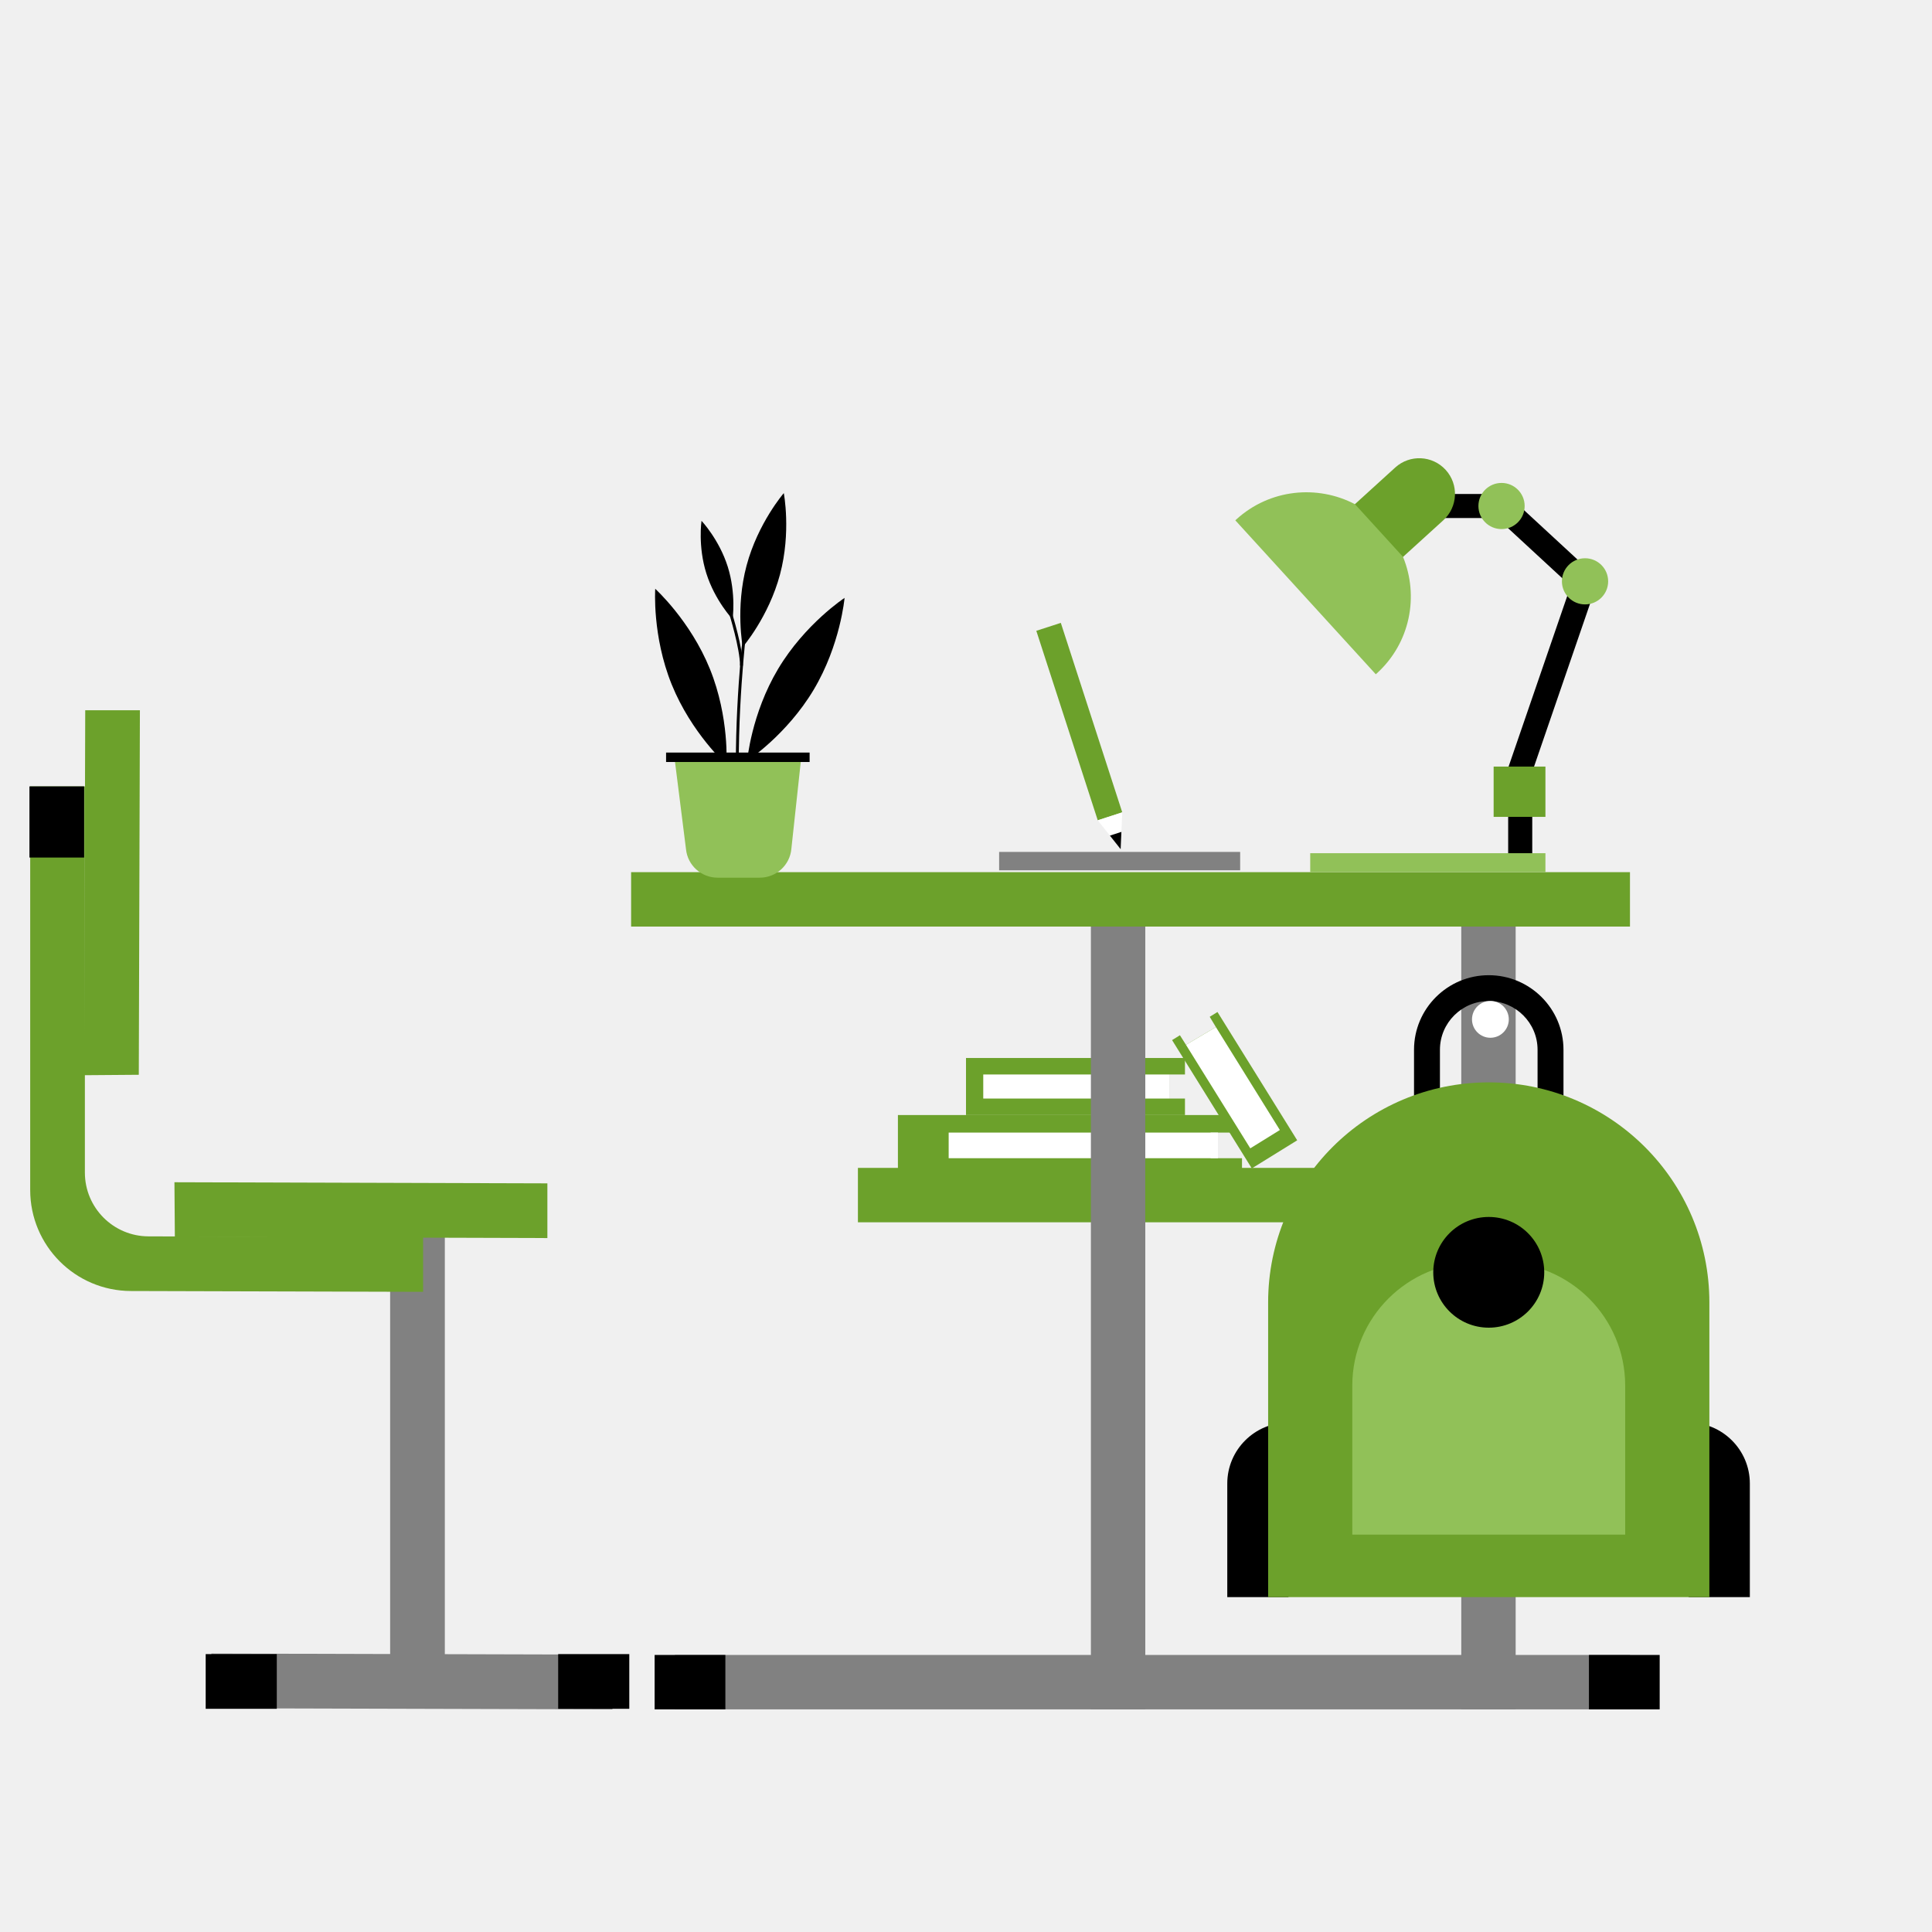
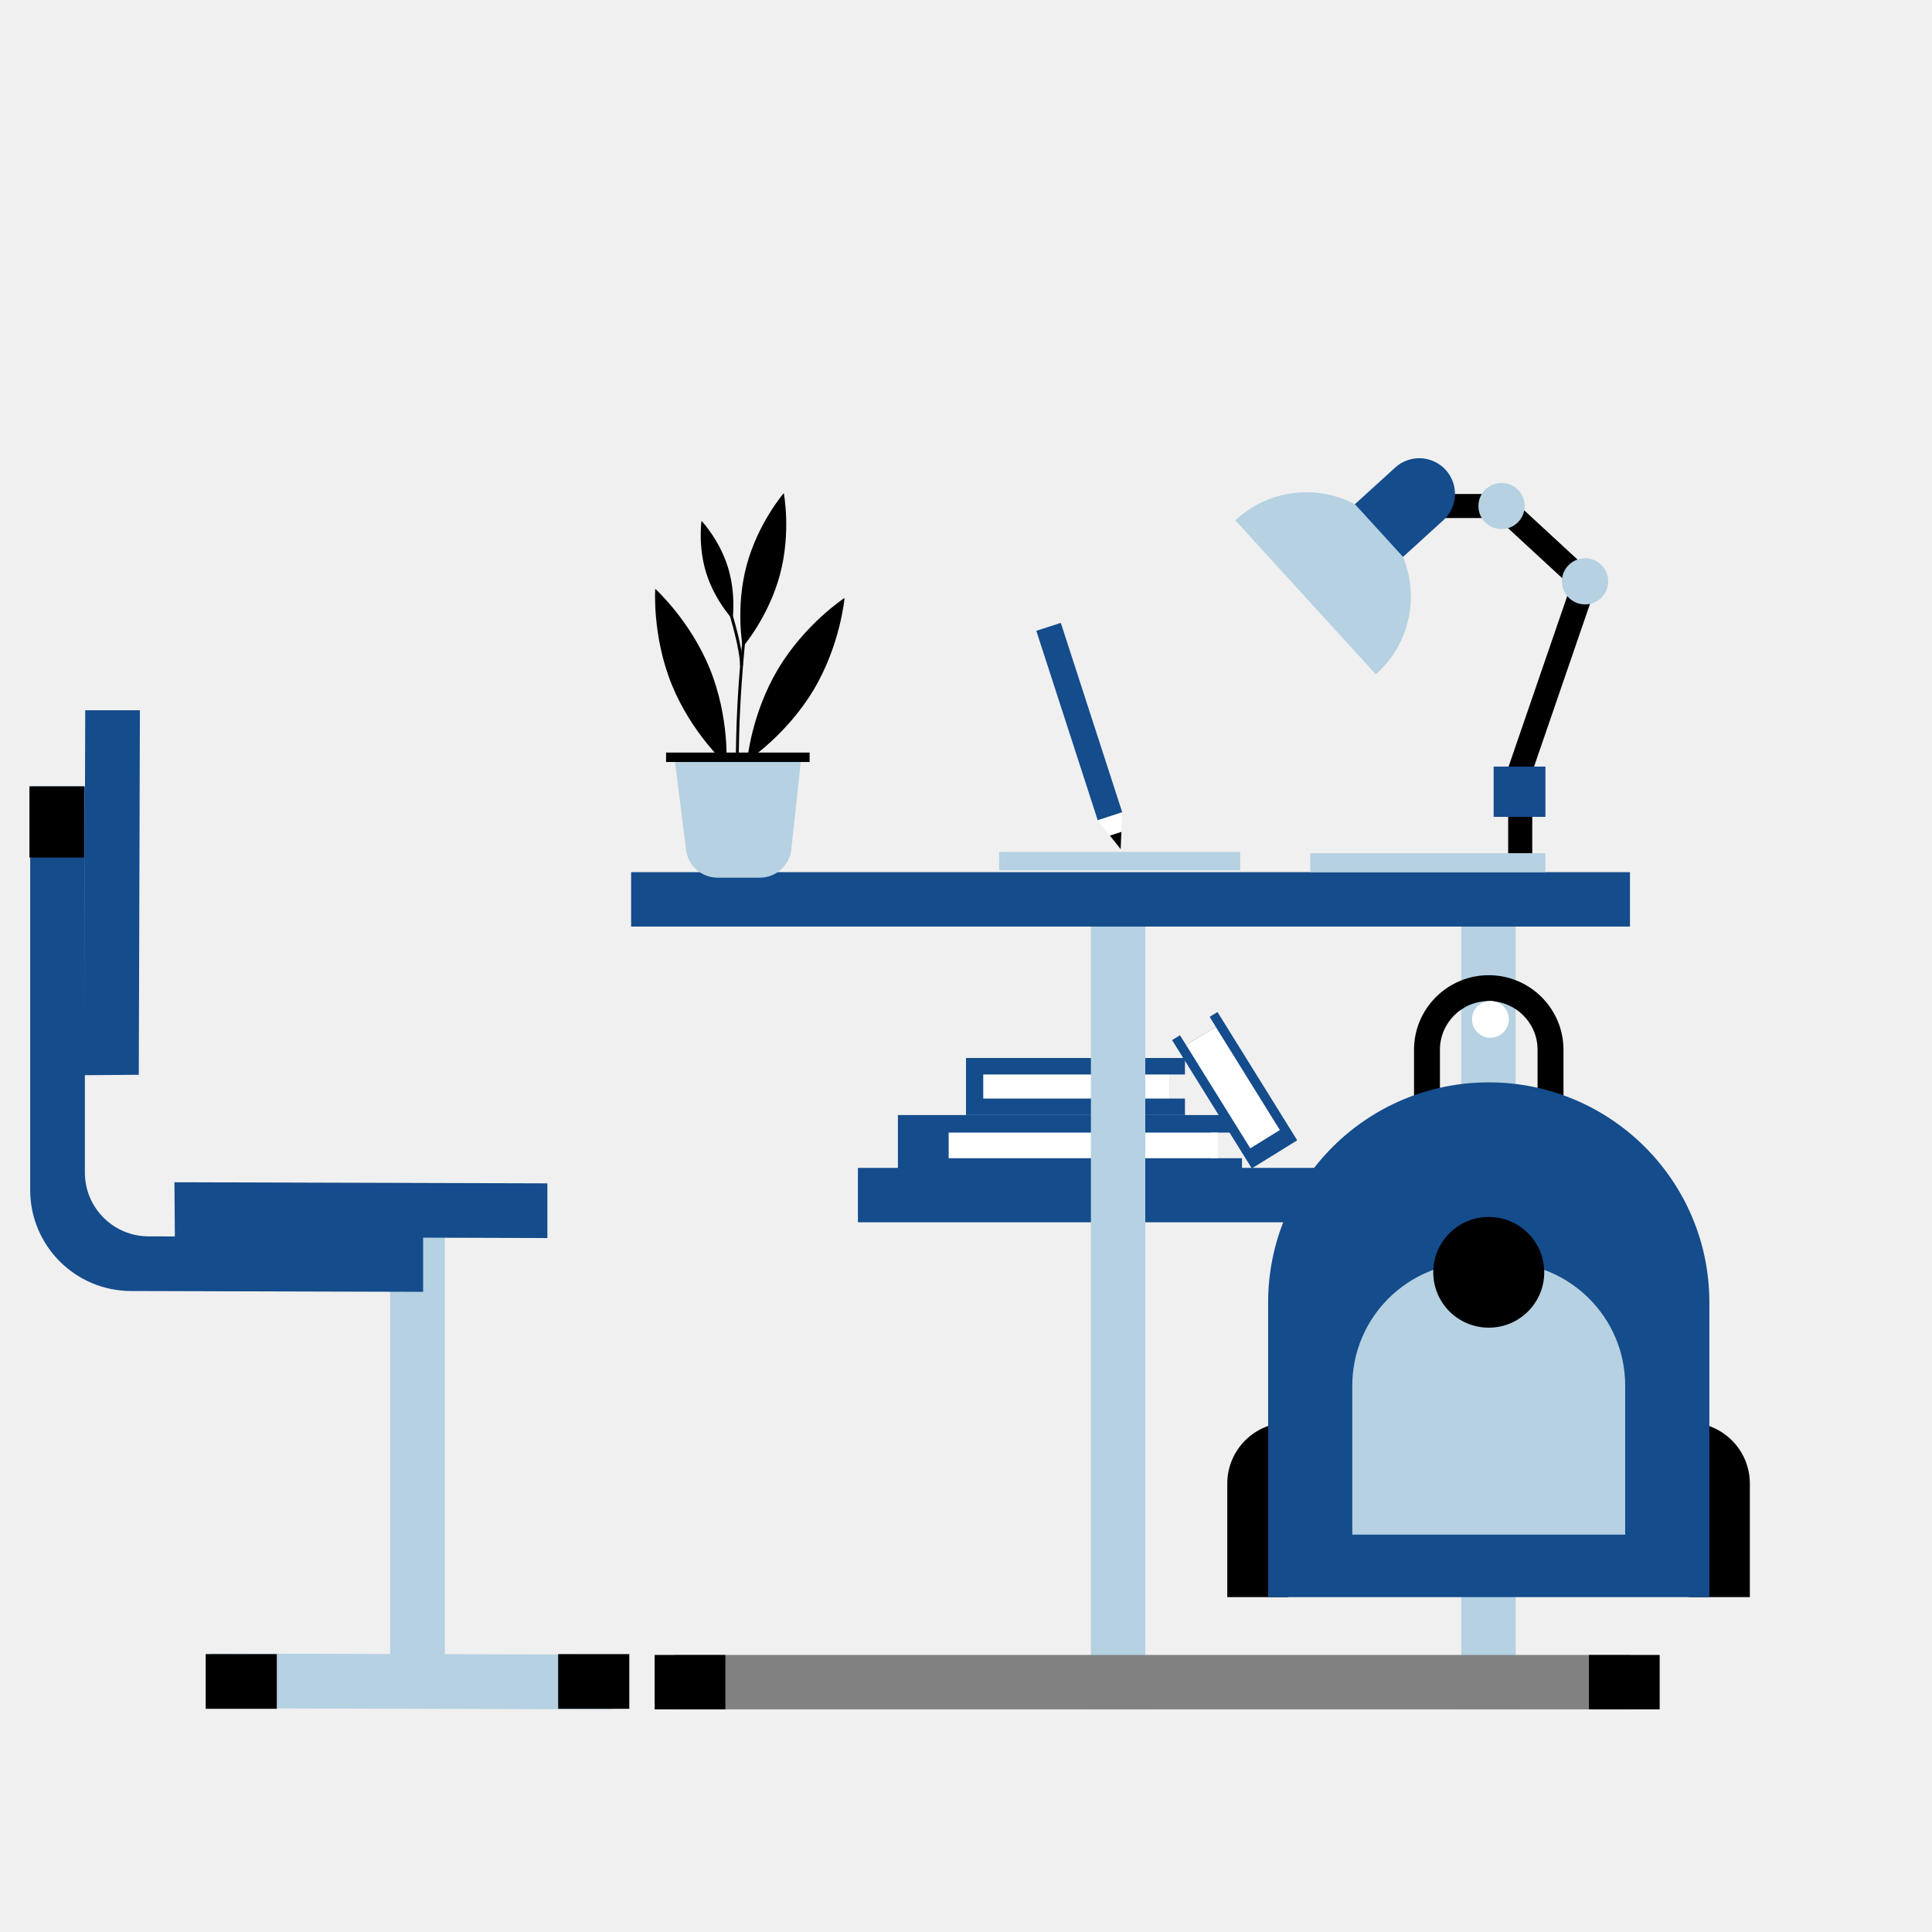
<svg xmlns="http://www.w3.org/2000/svg" width="572" height="572" viewBox="0 0 572 572" fill="none">
-   <path d="M325.007 242.861L332.262 240.509L314.072 184.409L306.817 186.761L325.007 242.861Z" fill="#6ca12b" />
+   <path d="M325.007 242.861L332.262 240.509L314.072 184.409L306.817 186.761L325.007 242.861Z" fill="#144c8c" />
  <path d="M325.006 242.861L332.261 240.508L331.789 251.415L325.006 242.861Z" fill="white" />
  <path d="M331.788 251.415L332.01 246.291L328.602 247.396L331.788 251.415Z" fill="black" />
-   <path d="M358.431 342.908V335.321H367.714V330.126H265.844V348.103H367.714V342.908H358.431Z" fill="#6ca12b" />
+   <path d="M358.431 342.908V335.321H367.714V330.126H265.844V348.103H367.714V342.908H358.431Z" fill="#144c8c" />
  <path d="M360.596 335.321H280.869V342.906H360.596V335.321Z" fill="white" />
-   <path d="M346.179 325.244V318.119H350.827V313.238H286V330.126H350.827V325.244H346.179Z" fill="#6ca12b" />
+   <path d="M346.179 325.244V318.119H350.827V313.238H286V330.126H350.827V325.244H346.179Z" fill="#144c8c" />
  <path d="M346.18 318.119H291.109V325.244H346.18V318.119Z" fill="white" />
-   <path d="M360.453 299.619L358.156 301.041L359.98 304.075L351.123 309.333L349.335 306.502L347.014 307.938L370.618 345.924L384.057 337.607L360.453 299.619Z" fill="#6ca12b" />
+   <path d="M360.453 299.619L358.156 301.041L359.98 304.075L351.123 309.333L349.335 306.502L347.014 307.938L370.618 345.924L384.057 337.607L360.453 299.619Z" fill="#144c8c" />
  <path d="M359.98 304.075L359.983 304.078L351.123 309.333L370.168 339.981L378.924 334.561L359.98 304.075Z" fill="white" />
-   <path d="M440.684 361.879L440.684 345.771L254.001 345.771L254.001 361.879L440.684 361.879Z" fill="#6ca12b" />
-   <path d="M448.735 266.271H432.631V506.084H448.735V266.271Z" fill="#818181" />
-   <path d="M339.08 266.271H322.977V506.084H339.08V266.271Z" fill="#818181" />
-   <path d="M482.58 274.325L482.58 258.217L186.851 258.217L186.851 274.325L482.58 274.325Z" fill="#6ca12b" />
+   <path d="M440.684 361.879L440.684 345.771L254.001 345.771L254.001 361.879L440.684 361.879Z" fill="#144c8c" />
+   <path d="M448.735 266.271H432.631V506.084H448.735V266.271Z" fill="#b5d1e2" />
+   <path d="M339.08 266.271H322.977V506.084H339.08V266.271Z" fill="#b5d1e2" />
+   <path d="M482.58 274.325L482.58 258.217L186.851 258.217L186.851 274.325L482.58 274.325Z" fill="#144c8c" />
  <path d="M482.582 506.084L482.582 489.977L199.81 489.977L199.81 506.084L482.582 506.084Z" fill="#818181" />
  <path d="M214.756 506.083L214.756 489.976L193.813 489.976L193.813 506.083L214.756 506.083Z" fill="black" />
  <path d="M491.375 506.084L491.375 489.976L470.432 489.976L470.432 506.084L491.375 506.084Z" fill="black" />
  <path d="M381.466 421.164V472.853H363.355V439.233C363.355 429.254 371.464 421.164 381.466 421.164Z" fill="black" />
  <path d="M499.957 421.164V472.853H518.068V439.233C518.068 429.254 509.96 421.164 499.957 421.164Z" fill="black" />
  <path d="M462.893 329.398H455.221V310.796C455.221 302.846 448.738 296.377 440.768 296.377C432.799 296.377 426.317 302.846 426.317 310.796V329.398H418.645V310.796C418.641 298.625 428.567 288.724 440.767 288.724C452.967 288.724 462.893 298.625 462.893 310.796V329.398Z" fill="black" />
-   <path d="M506.084 472.853H375.451V385.613C375.451 349.627 404.694 320.452 440.769 320.452C476.841 320.452 506.086 349.625 506.086 385.613V472.853H506.084Z" fill="#6ca12b" />
-   <path d="M444.587 373.741H436.948C416.747 373.741 400.369 390.078 400.369 410.232V454.344H481.164V410.232C481.165 390.078 464.788 373.741 444.587 373.741Z" fill="#91c158" />
+   <path d="M506.084 472.853H375.451V385.613C375.451 349.627 404.694 320.452 440.769 320.452C476.841 320.452 506.086 349.625 506.086 385.613V472.853H506.084Z" fill="#144c8c" />
+   <path d="M444.587 373.741H436.948C416.747 373.741 400.369 390.078 400.369 410.232V454.344H481.164V410.232C481.165 390.078 464.788 373.741 444.587 373.741Z" fill="#b5d1e2" />
  <path d="M440.769 393.079C449.843 393.079 457.198 385.742 457.198 376.69C457.198 367.638 449.843 360.3 440.769 360.3C431.695 360.3 424.34 367.638 424.34 376.69C424.34 385.742 431.695 393.079 440.769 393.079Z" fill="black" />
-   <path d="M131.698 358.449H115.51V499.767H131.698V358.449Z" fill="#818181" />
-   <path d="M25.13 232.827V347.152C25.13 357.565 33.552 366.015 43.96 366.045L125.269 366.275V382.47L38.755 382.226C22.274 382.181 8.939 368.8 8.939 352.313L8.941 232.827H25.13Z" fill="#6ca12b" />
-   <path d="M51.769 366.219L51.645 350.023L162.061 350.352V366.548L51.769 366.219Z" fill="#6ca12b" />
-   <path d="M41.092 318.206L24.904 318.331L25.233 210.278H41.421L41.092 318.206Z" fill="#6ca12b" />
-   <path d="M62.702 505.755L62.578 489.561L181.319 489.888V506.084L62.702 505.755Z" fill="#818181" />
+   <path d="M131.698 358.449H115.51V499.767H131.698V358.449Z" fill="#b5d1e2" />
+   <path d="M25.13 232.827V347.152C25.13 357.565 33.552 366.015 43.96 366.045L125.269 366.275V382.47L38.755 382.226C22.274 382.181 8.939 368.8 8.939 352.313L8.941 232.827H25.13Z" fill="#144c8c" />
+   <path d="M51.769 366.219L51.645 350.023L162.061 350.352V366.548L51.769 366.219Z" fill="#144c8c" />
+   <path d="M41.092 318.206L24.904 318.331L25.233 210.278H41.421L41.092 318.206Z" fill="#144c8c" />
+   <path d="M62.702 505.755L62.578 489.561L181.319 489.888V506.084L62.702 505.755Z" fill="#b5d1e2" />
  <path d="M186.311 505.919L186.311 489.724L165.259 489.724L165.259 505.919L186.311 505.919Z" fill="black" />
  <path d="M81.949 505.92L81.949 489.725L60.897 489.725L60.897 505.92L81.949 505.92Z" fill="black" />
  <path d="M24.905 232.827H8.717V253.889H24.905V232.827Z" fill="black" />
  <path d="M465.898 170.962L445.959 228.948L452.702 231.258L472.641 173.272L465.898 170.962Z" fill="black" />
  <path d="M447.557 147.664L442.715 152.888L465.214 173.668L470.056 168.444L447.557 147.664Z" fill="black" />
  <path d="M453.647 238.816H446.518V253.55H453.647V238.816Z" fill="black" />
  <path d="M443.909 146.254H422.443V153.37H443.909V146.254Z" fill="black" />
-   <path d="M457.55 252.603H387.912V258.219H457.55V252.603Z" fill="#91c158" />
-   <path d="M428.015 139.115C424.082 134.804 417.395 134.489 413.081 138.414L398.526 151.65L412.771 167.261L427.326 154.024C431.639 150.102 431.948 143.426 428.015 139.115Z" fill="#6ca12b" />
-   <path d="M415.384 164.865L401.158 149.276C389.991 143.435 375.916 144.791 366.065 153.75L365.734 154.051L407.329 199.633L407.66 199.331C417.512 190.373 420.172 176.509 415.384 164.865Z" fill="#91c158" />
-   <path d="M457.55 226.958H442.215V241.849H457.55V226.958Z" fill="#6ca12b" />
-   <path d="M444.555 156.645C448.335 156.645 451.4 153.586 451.4 149.812C451.4 146.039 448.335 142.979 444.555 142.979C440.774 142.979 437.709 146.039 437.709 149.812C437.709 153.586 440.774 156.645 444.555 156.645Z" fill="#91c158" />
-   <path d="M469.275 178.945C473.056 178.945 476.121 175.886 476.121 172.112C476.121 168.338 473.056 165.279 469.275 165.279C465.495 165.279 462.43 168.338 462.43 172.112C462.43 175.886 465.495 178.945 469.275 178.945Z" fill="#91c158" />
-   <path d="M367.17 252.225H295.807V257.672H367.17V252.225Z" fill="#818181" />
+   <path d="M457.55 252.603H387.912V258.219H457.55V252.603Z" fill="#b5d1e2" />
+   <path d="M428.015 139.115C424.082 134.804 417.395 134.489 413.081 138.414L398.526 151.65L412.771 167.261L427.326 154.024C431.639 150.102 431.948 143.426 428.015 139.115Z" fill="#144c8c" />
+   <path d="M415.384 164.865L401.158 149.276C389.991 143.435 375.916 144.791 366.065 153.75L365.734 154.051L407.329 199.633L407.66 199.331C417.512 190.373 420.172 176.509 415.384 164.865Z" fill="#b5d1e2" />
+   <path d="M457.55 226.958H442.215V241.849H457.55V226.958Z" fill="#144c8c" />
+   <path d="M444.555 156.645C448.335 156.645 451.4 153.586 451.4 149.812C451.4 146.039 448.335 142.979 444.555 142.979C440.774 142.979 437.709 146.039 437.709 149.812C437.709 153.586 440.774 156.645 444.555 156.645Z" fill="#b5d1e2" />
+   <path d="M469.275 178.945C473.056 178.945 476.121 175.886 476.121 172.112C476.121 168.338 473.056 165.279 469.275 165.279C465.495 165.279 462.43 168.338 462.43 172.112C462.43 175.886 465.495 178.945 469.275 178.945Z" fill="#b5d1e2" />
+   <path d="M367.17 252.225H295.807V257.672H367.17V252.225Z" fill="#b5d1e2" />
  <path d="M441.256 307.246C444.265 307.246 446.704 304.807 446.704 301.798C446.704 298.79 444.265 296.351 441.256 296.351C438.248 296.351 435.809 298.79 435.809 301.798C435.809 304.807 438.248 307.246 441.256 307.246Z" fill="white" />
  <path d="M198.871 202.653C193.049 188.269 193.992 174.329 193.992 174.329C193.992 174.329 204.373 183.711 210.194 198.095C216.014 212.479 215.073 226.419 215.073 226.419C215.073 226.419 204.692 217.037 198.871 202.653Z" fill="black" />
  <path d="M240.872 204.26C232.909 217.584 221.209 225.267 221.209 225.267C221.209 225.267 222.42 211.347 230.384 198.024C238.348 184.701 250.047 177.018 250.047 177.018C250.047 177.018 248.835 190.937 240.872 204.26Z" fill="black" />
  <path d="M221.03 167.455C224.384 154.879 232.053 145.996 232.053 145.996C232.053 145.996 234.284 157.504 230.93 170.081C227.577 182.658 219.907 191.541 219.907 191.541C219.907 191.541 217.675 180.031 221.03 167.455Z" fill="black" />
  <path d="M209.125 169.762C206.587 161.714 207.696 154.196 207.696 154.196C207.696 154.196 212.922 159.726 215.46 167.774C217.998 175.822 216.889 183.34 216.889 183.34C216.889 183.34 211.664 177.81 209.125 169.762Z" fill="black" />
  <path d="M218.043 234.792C217.138 211.96 220.059 187.158 220.088 186.91L220.941 187.011C220.911 187.259 217.998 211.995 218.9 234.759L218.043 234.792Z" fill="black" />
  <path d="M217.994 233.244C216.122 227.352 213.56 224.61 213.535 224.583L214.157 223.993C214.266 224.108 216.875 226.886 218.812 232.985L217.994 233.244Z" fill="black" />
  <path d="M218.843 233.301L218.072 232.925C218.403 232.251 221.242 224.698 222.697 220.798L223.502 221.097C223.329 221.558 219.275 232.421 218.843 233.301Z" fill="black" />
  <path d="M219.095 197.074C219.086 191.953 215.913 181.79 215.881 181.688L216.7 181.432C216.832 181.854 219.944 191.822 219.953 197.073L219.095 197.074Z" fill="black" />
-   <path d="M224.932 259.851H212.458C207.637 259.851 203.597 256.221 203.106 251.446L199.674 224.204H237.227L234.297 251.31C233.871 256.143 229.805 259.851 224.932 259.851Z" fill="#91c158" />
+   <path d="M224.932 259.851H212.458C207.637 259.851 203.597 256.221 203.106 251.446L199.674 224.204H237.227L234.297 251.31C233.871 256.143 229.805 259.851 224.932 259.851Z" fill="#b5d1e2" />
  <path d="M239.697 222.808H197.205V225.601H239.697V222.808Z" fill="black" />
</svg>
